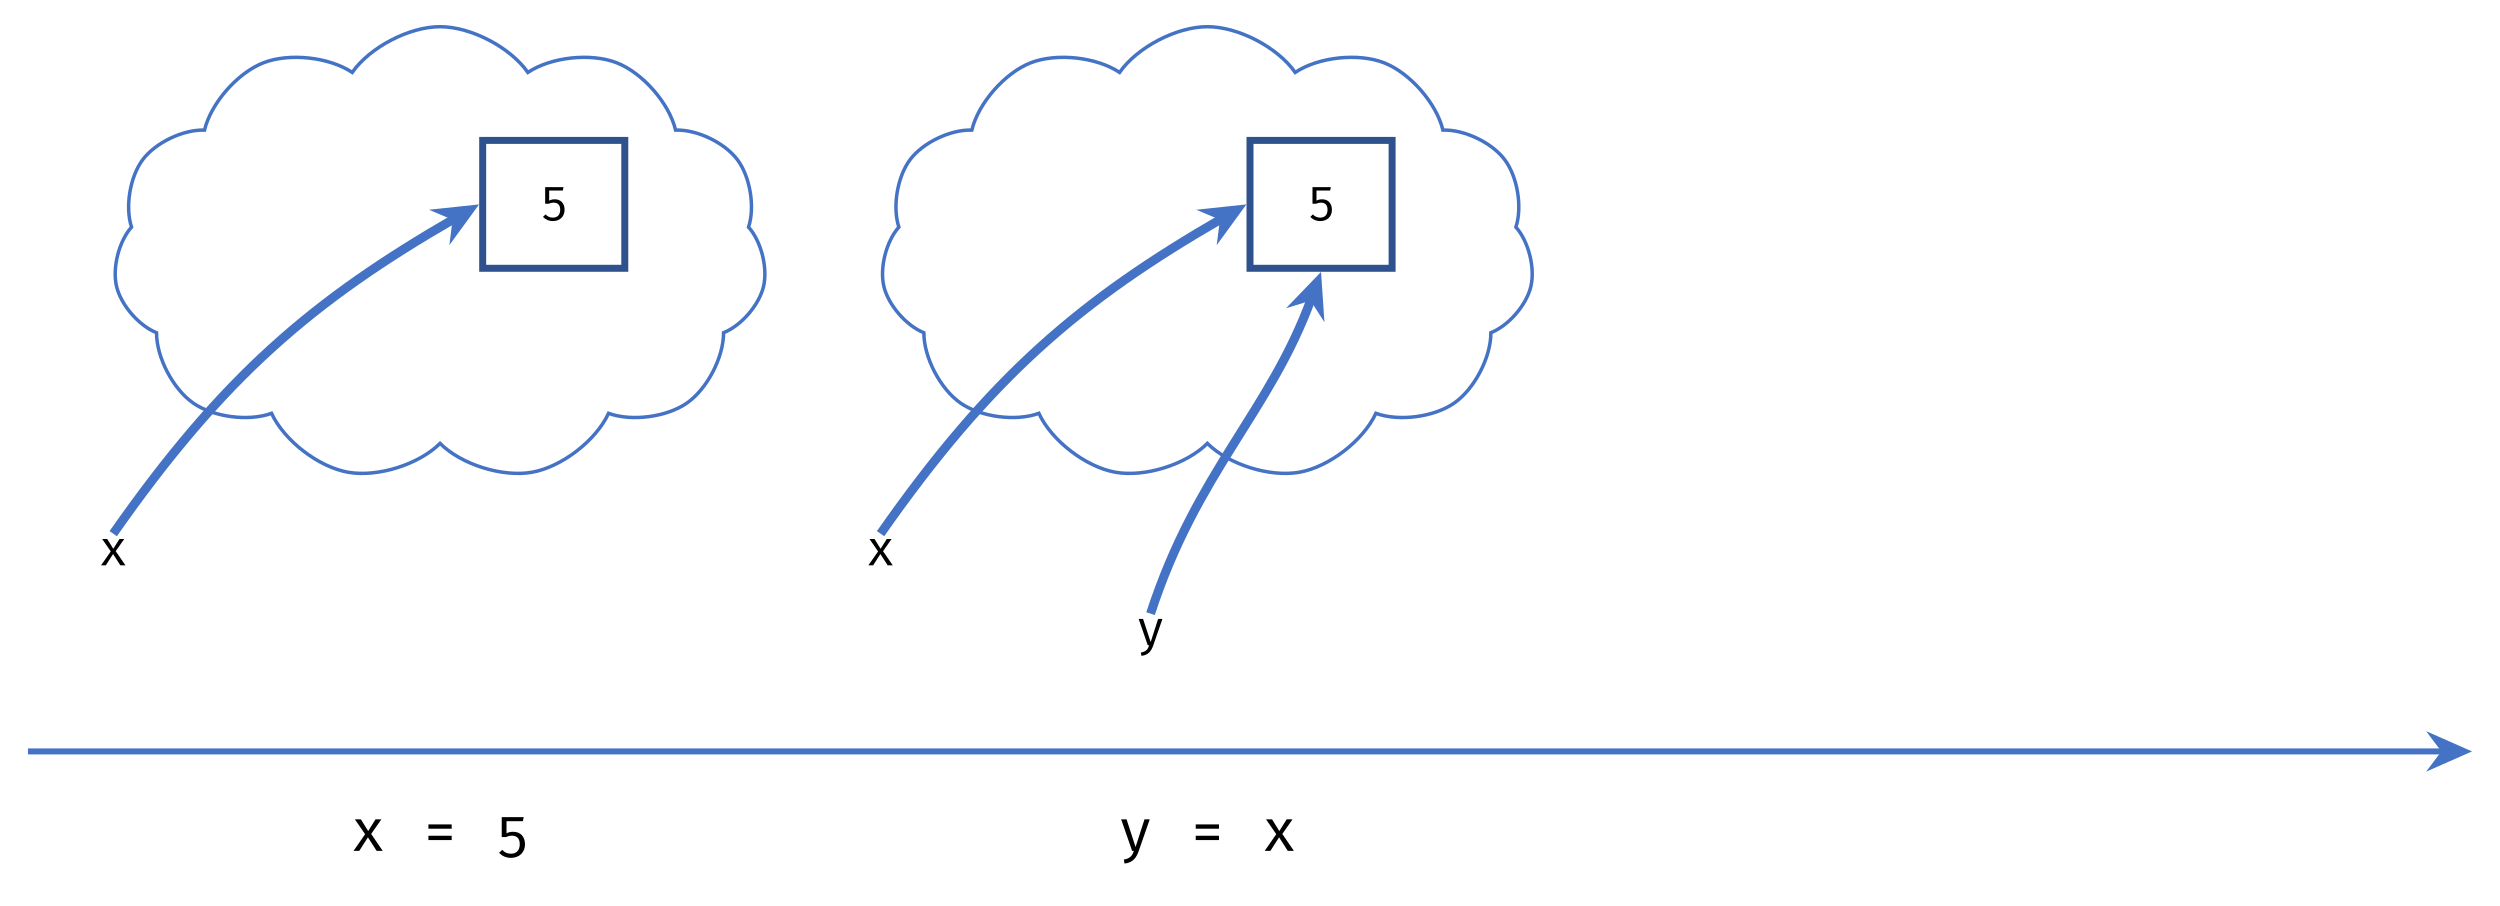
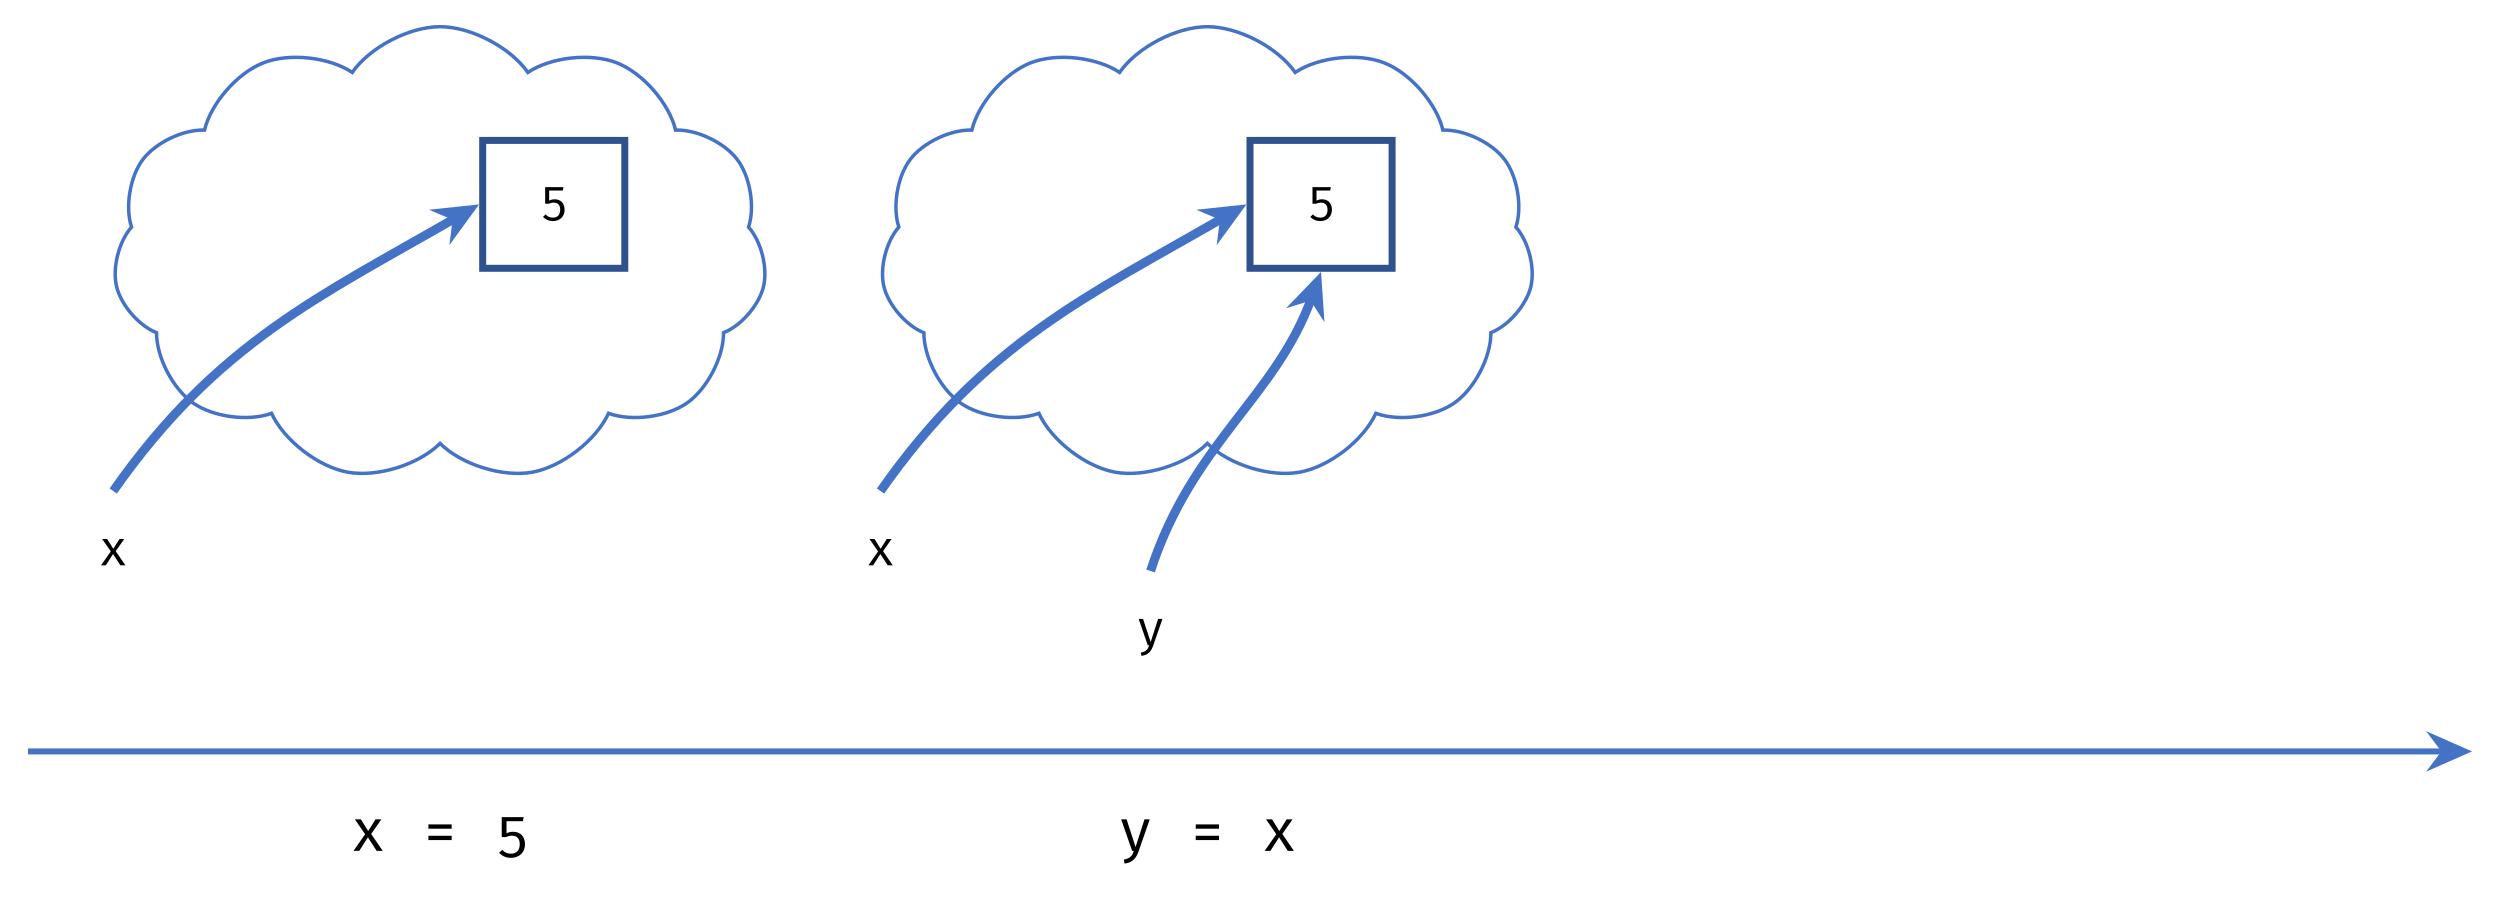
<svg xmlns="http://www.w3.org/2000/svg" xmlns:xlink="http://www.w3.org/1999/xlink" viewBox="0 0 498.717 180.569">
  <defs>
    <g>
      <g id="glyph-0-0">
        <path d="M 4.938 -5.609 L 1.281 -5.609 L 1.281 -2.297 L 1.969 -2.297 C 2.297 -2.422 2.562 -2.516 2.984 -2.516 C 3.703 -2.516 4.281 -2.156 4.281 -1.109 C 4.281 -0.094 3.734 0.469 2.844 0.469 C 2.203 0.469 1.781 0.266 1.359 -0.172 L 0.844 0.328 C 1.359 0.844 1.969 1.156 2.844 1.156 C 4.234 1.156 5.156 0.234 5.156 -1.078 C 5.156 -2.406 4.375 -3.188 3.203 -3.188 C 2.781 -3.188 2.438 -3.109 2.078 -2.922 L 2.078 -4.938 L 4.812 -4.938 Z M 4.938 -5.609 " />
      </g>
      <g id="glyph-0-1">
        <path d="M 1.516 0 L 2.953 -2.25 L 4.406 0 L 5.422 0 L 3.484 -2.812 L 5.188 -5.25 L 4.234 -5.25 L 3 -3.297 L 1.781 -5.25 L 0.781 -5.25 L 2.5 -2.766 L 0.562 0 Z M 1.516 0 " />
      </g>
      <g id="glyph-0-2">
        <path d="M 5.359 -5.25 L 4.5 -5.25 L 3.016 -0.641 L 1.5 -5.25 L 0.625 -5.25 L 2.438 0 L 2.719 0 C 2.453 0.812 2.141 1.25 1.062 1.453 L 1.172 2.109 C 2.578 1.969 3.156 1.109 3.531 0.031 Z M 5.359 -5.25 " />
      </g>
      <g id="glyph-1-0">
        <path d="M 1.812 0 L 3.547 -2.703 L 5.281 0 L 6.5 0 L 4.188 -3.375 L 6.234 -6.297 L 5.062 -6.297 L 3.594 -3.953 L 2.141 -6.297 L 0.938 -6.297 L 2.984 -3.328 L 0.672 0 Z M 1.812 0 " />
      </g>
      <g id="glyph-1-1">
        <path d="M 5.906 -5.281 L 1.266 -5.281 L 1.266 -4.422 L 5.906 -4.422 Z M 5.906 -3.016 L 1.266 -3.016 L 1.266 -2.156 L 5.906 -2.156 Z M 5.906 -3.016 " />
      </g>
      <g id="glyph-1-2">
        <path d="M 5.922 -6.734 L 1.547 -6.734 L 1.547 -2.75 L 2.359 -2.75 C 2.75 -2.906 3.078 -3.031 3.578 -3.031 C 4.453 -3.031 5.141 -2.578 5.141 -1.328 C 5.141 -0.109 4.469 0.562 3.406 0.562 C 2.641 0.562 2.125 0.312 1.641 -0.203 L 1.016 0.391 C 1.641 1.016 2.359 1.391 3.406 1.391 C 5.062 1.391 6.188 0.281 6.188 -1.297 C 6.188 -2.875 5.25 -3.812 3.844 -3.812 C 3.328 -3.812 2.922 -3.734 2.5 -3.5 L 2.5 -5.922 L 5.766 -5.922 Z M 5.922 -6.734 " />
      </g>
      <g id="glyph-1-3">
        <path d="M 6.438 -6.297 L 5.391 -6.297 L 3.609 -0.766 L 1.812 -6.297 L 0.734 -6.297 L 2.922 0 L 3.266 0 C 2.938 0.969 2.562 1.5 1.266 1.734 L 1.406 2.531 C 3.078 2.359 3.797 1.328 4.234 0.031 Z M 6.438 -6.297 " />
      </g>
    </g>
    <clipPath id="clip-0">
      <path clip-rule="nonzero" d="M 468 130 L 498.719 130 L 498.719 170 L 468 170 Z M 468 130 " />
    </clipPath>
  </defs>
  <path fill="none" stroke-width="1.196" stroke-linecap="butt" stroke-linejoin="miter" stroke="rgb(26.668%,44.707%,76.862%)" stroke-opacity="1" stroke-miterlimit="10" d="M -82.206 -99.214 L 399.681 -99.214 " transform="matrix(1,0,0,-1,87.784,50.684)" />
  <path fill-rule="nonzero" fill="rgb(26.668%,44.707%,76.862%)" fill-opacity="1" d="M 491.652 149.898 L 485.832 147.328 L 487.766 149.898 L 485.832 152.465 Z M 491.652 149.898 " />
  <g clip-path="url(#clip-0)">
    <path fill="none" stroke-width="1.196" stroke-linecap="butt" stroke-linejoin="miter" stroke="rgb(26.668%,44.707%,76.862%)" stroke-opacity="1" stroke-miterlimit="10" d="M 7.58 -0.001 L 1.76 2.57 L 3.693 -0.001 L 1.76 -2.567 Z M 7.58 -0.001 " transform="matrix(1,0,0,-1,484.0725,149.8978)" />
  </g>
  <path fill="none" stroke-width="0.697" stroke-linecap="butt" stroke-linejoin="miter" stroke="rgb(26.668%,44.707%,76.862%)" stroke-opacity="1" stroke-miterlimit="10" d="M 17.517 36.239 C 13.989 41.274 6.146 45.356 0.001 45.356 C -6.147 45.356 -13.991 41.274 -17.518 36.239 C -22.136 39.313 -30.073 40.172 -35.241 38.157 C -40.413 36.137 -45.682 30.125 -46.991 24.731 C -51.237 24.875 -56.749 22.239 -59.304 18.844 C -61.854 15.45 -62.862 9.414 -61.546 5.375 C -64.073 2.539 -65.409 -2.757 -64.534 -6.453 C -63.659 -10.148 -60.089 -14.285 -56.561 -15.687 C -56.561 -20.605 -53.3 -26.878 -49.276 -29.699 C -45.253 -32.519 -38.237 -33.449 -33.616 -31.773 C -31.096 -37.207 -24.268 -42.464 -18.37 -43.519 C -12.472 -44.57 -4.245 -41.996 0.001 -37.769 C 4.243 -41.996 12.47 -44.57 18.368 -43.519 C 24.267 -42.468 31.095 -37.207 33.618 -31.773 C 38.236 -33.449 45.247 -32.523 49.271 -29.703 C 53.294 -26.882 56.56 -20.605 56.56 -15.687 C 60.087 -14.285 63.657 -10.152 64.532 -6.457 C 65.407 -2.761 64.071 2.539 61.544 5.375 C 62.864 9.414 61.861 15.442 59.31 18.836 C 56.755 22.231 51.236 24.875 46.993 24.731 C 45.681 30.125 40.423 36.137 35.251 38.157 C 30.079 40.172 22.138 39.317 17.517 36.239 Z M 17.517 36.239 " transform="matrix(1,0,0,-1,87.784,50.684)" />
  <path fill-rule="nonzero" fill="rgb(100%,100%,100%)" fill-opacity="1" stroke-width="1.395" stroke-linecap="butt" stroke-linejoin="miter" stroke="rgb(18.43%,32.158%,56.078%)" stroke-opacity="1" stroke-miterlimit="10" d="M 8.505 -2.836 L 36.853 -2.836 L 36.853 22.676 L 8.505 22.676 Z M 8.505 -2.836 " transform="matrix(1,0,0,-1,87.784,50.684)" />
  <g fill="rgb(0%,0%,0%)" fill-opacity="1">
    <use xlink:href="#glyph-0-0" x="107.472" y="42.945" />
  </g>
  <g fill="rgb(0%,0%,0%)" fill-opacity="1">
    <use xlink:href="#glyph-0-1" x="19.598" y="112.77" />
  </g>
-   <path fill="none" stroke-width="1.793" stroke-linecap="butt" stroke-linejoin="miter" stroke="rgb(26.668%,44.707%,76.862%)" stroke-opacity="1" stroke-miterlimit="10" d="M -65.198 -55.777 C -43.225 -24.394 -25.37 -9.234 2.997 7.145 " transform="matrix(1,0,0,-1,87.784,50.684)" />
-   <path fill-rule="nonzero" fill="rgb(26.668%,44.707%,76.862%)" fill-opacity="1" stroke-width="1.531" stroke-linecap="butt" stroke-linejoin="miter" stroke="rgb(26.668%,44.707%,76.862%)" stroke-opacity="1" stroke-miterlimit="10" d="M 7.161 -0.002 L 2.251 2.175 L 3.901 -0 L 2.253 -2.175 Z M 7.161 -0.002 " transform="matrix(0.86601,-0.5,-0.5,-0.86601,87.73517,45.29794)" />
+   <path fill="none" stroke-width="1.793" stroke-linecap="butt" stroke-linejoin="miter" stroke="rgb(26.668%,44.707%,76.862%)" stroke-opacity="1" stroke-miterlimit="10" d="M -65.198 -47.269 C -44.421 -17.601 -23.561 -8.191 2.997 7.145 " transform="matrix(1,0,0,-1,87.784,50.684)" />
+   <path fill-rule="nonzero" fill="rgb(26.668%,44.707%,76.862%)" fill-opacity="1" stroke-width="1.531" stroke-linecap="butt" stroke-linejoin="miter" stroke="rgb(26.668%,44.707%,76.862%)" stroke-opacity="1" stroke-miterlimit="10" d="M 7.161 -0.002 L 2.251 2.174 L 3.901 -0 L 2.253 -2.175 Z M 7.161 -0.002 " transform="matrix(0.86601,-0.49998,-0.49998,-0.86601,87.73517,45.29778)" />
  <g fill="rgb(0%,0%,0%)" fill-opacity="1">
    <use xlink:href="#glyph-1-0" x="69.851" y="169.739" />
  </g>
  <g fill="rgb(0%,0%,0%)" fill-opacity="1">
    <use xlink:href="#glyph-1-1" x="84.197" y="169.739" />
  </g>
  <g fill="rgb(0%,0%,0%)" fill-opacity="1">
    <use xlink:href="#glyph-1-2" x="98.543" y="169.739" />
  </g>
  <path fill="none" stroke-width="0.697" stroke-linecap="butt" stroke-linejoin="miter" stroke="rgb(26.668%,44.707%,76.862%)" stroke-opacity="1" stroke-miterlimit="10" d="M 170.591 36.239 C 167.064 41.274 159.22 45.356 153.071 45.356 C 146.927 45.356 139.083 41.274 135.556 36.239 C 130.939 39.313 123.001 40.172 117.829 38.157 C 112.661 36.137 107.392 30.125 106.079 24.731 C 101.833 24.875 96.321 22.239 93.771 18.844 C 91.216 15.45 90.208 9.414 91.525 5.375 C 89.001 2.539 87.661 -2.757 88.536 -6.453 C 89.411 -10.148 92.986 -14.285 96.513 -15.687 C 96.509 -20.605 99.771 -26.878 103.798 -29.699 C 107.821 -32.519 114.837 -33.449 119.454 -31.773 C 121.978 -37.207 128.806 -42.464 134.704 -43.519 C 140.599 -44.57 148.829 -41.996 153.071 -37.769 C 157.318 -41.996 165.544 -44.57 171.439 -43.519 C 177.337 -42.468 184.169 -37.207 186.689 -31.773 C 191.31 -33.449 198.318 -32.523 202.341 -29.703 C 206.368 -26.882 209.634 -20.605 209.63 -15.687 C 213.161 -14.285 216.732 -10.152 217.607 -6.457 C 218.482 -2.761 217.142 2.539 214.618 5.375 C 215.935 9.414 214.935 15.442 212.38 18.836 C 209.829 22.231 204.31 24.875 200.064 24.731 C 198.751 30.125 193.493 36.137 188.321 38.157 C 183.15 40.172 175.208 39.317 170.591 36.239 Z M 170.591 36.239 " transform="matrix(1,0,0,-1,87.784,50.684)" />
  <path fill-rule="nonzero" fill="rgb(100%,100%,100%)" fill-opacity="1" stroke-width="1.395" stroke-linecap="butt" stroke-linejoin="miter" stroke="rgb(18.43%,32.158%,56.078%)" stroke-opacity="1" stroke-miterlimit="10" d="M 161.575 -2.836 L 189.923 -2.836 L 189.923 22.676 L 161.575 22.676 Z M 161.575 -2.836 " transform="matrix(1,0,0,-1,87.784,50.684)" />
  <g fill="rgb(0%,0%,0%)" fill-opacity="1">
    <use xlink:href="#glyph-0-0" x="260.543" y="42.945" />
  </g>
  <g fill="rgb(0%,0%,0%)" fill-opacity="1">
    <use xlink:href="#glyph-0-1" x="172.669" y="112.77" />
  </g>
  <g fill="rgb(0%,0%,0%)" fill-opacity="1">
    <use xlink:href="#glyph-0-2" x="226.527" y="128.724" />
  </g>
-   <path fill="none" stroke-width="1.793" stroke-linecap="butt" stroke-linejoin="miter" stroke="rgb(26.668%,44.707%,76.862%)" stroke-opacity="1" stroke-miterlimit="10" d="M 87.876 -55.777 C 109.849 -24.394 127.704 -9.234 156.071 7.145 " transform="matrix(1,0,0,-1,87.784,50.684)" />
-   <path fill-rule="nonzero" fill="rgb(26.668%,44.707%,76.862%)" fill-opacity="1" stroke-width="1.531" stroke-linecap="butt" stroke-linejoin="miter" stroke="rgb(26.668%,44.707%,76.862%)" stroke-opacity="1" stroke-miterlimit="10" d="M 7.159 -0 L 2.253 2.174 L 3.902 -0.001 L 2.254 -2.175 Z M 7.159 -0 " transform="matrix(0.86601,-0.5,-0.5,-0.86601,240.8078,45.29794)" />
-   <path fill="none" stroke-width="1.793" stroke-linecap="butt" stroke-linejoin="miter" stroke="rgb(26.668%,44.707%,76.862%)" stroke-opacity="1" stroke-miterlimit="10" d="M 141.736 -71.73 C 150.958 -43.343 165.54 -31.578 173.853 -8.75 " transform="matrix(1,0,0,-1,87.784,50.684)" />
-   <path fill-rule="nonzero" fill="rgb(26.668%,44.707%,76.862%)" fill-opacity="1" stroke-width="1.531" stroke-linecap="butt" stroke-linejoin="miter" stroke="rgb(26.668%,44.707%,76.862%)" stroke-opacity="1" stroke-miterlimit="10" d="M 7.161 -0.002 L 2.253 2.173 L 3.901 0 L 2.252 -2.175 Z M 7.161 -0.002 " transform="matrix(0.34203,-0.93967,-0.93967,-0.34203,260.4316,62.73956)" />
+   <path fill="none" stroke-width="1.793" stroke-linecap="butt" stroke-linejoin="miter" stroke="rgb(26.668%,44.707%,76.862%)" stroke-opacity="1" stroke-miterlimit="10" d="M 87.876 -47.269 C 108.65 -17.601 129.509 -8.191 156.071 7.145 " transform="matrix(1,0,0,-1,87.784,50.684)" />
+   <path fill-rule="nonzero" fill="rgb(26.668%,44.707%,76.862%)" fill-opacity="1" stroke-width="1.531" stroke-linecap="butt" stroke-linejoin="miter" stroke="rgb(26.668%,44.707%,76.862%)" stroke-opacity="1" stroke-miterlimit="10" d="M 7.159 -0 L 2.253 2.174 L 3.902 -0.001 L 2.254 -2.175 Z M 7.159 -0 " transform="matrix(0.86601,-0.49998,-0.49998,-0.86601,240.8078,45.29778)" />
+   <path fill="none" stroke-width="1.793" stroke-linecap="butt" stroke-linejoin="miter" stroke="rgb(26.668%,44.707%,76.862%)" stroke-opacity="1" stroke-miterlimit="10" d="M 141.736 -63.226 C 150.025 -37.711 166.575 -28.742 173.853 -8.75 " transform="matrix(1,0,0,-1,87.784,50.684)" />
+   <path fill-rule="nonzero" fill="rgb(26.668%,44.707%,76.862%)" fill-opacity="1" stroke-width="1.531" stroke-linecap="butt" stroke-linejoin="miter" stroke="rgb(26.668%,44.707%,76.862%)" stroke-opacity="1" stroke-miterlimit="10" d="M 7.161 -0.002 L 2.253 2.173 L 3.901 0 L 2.252 -2.175 Z M 7.161 -0.002 " transform="matrix(0.34201,-0.93968,-0.93968,-0.34201,260.4318,62.7397)" />
  <g fill="rgb(0%,0%,0%)" fill-opacity="1">
    <use xlink:href="#glyph-1-3" x="222.922" y="169.739" />
  </g>
  <g fill="rgb(0%,0%,0%)" fill-opacity="1">
    <use xlink:href="#glyph-1-1" x="237.268" y="169.739" />
  </g>
  <g fill="rgb(0%,0%,0%)" fill-opacity="1">
    <use xlink:href="#glyph-1-0" x="251.614" y="169.739" />
  </g>
</svg>
